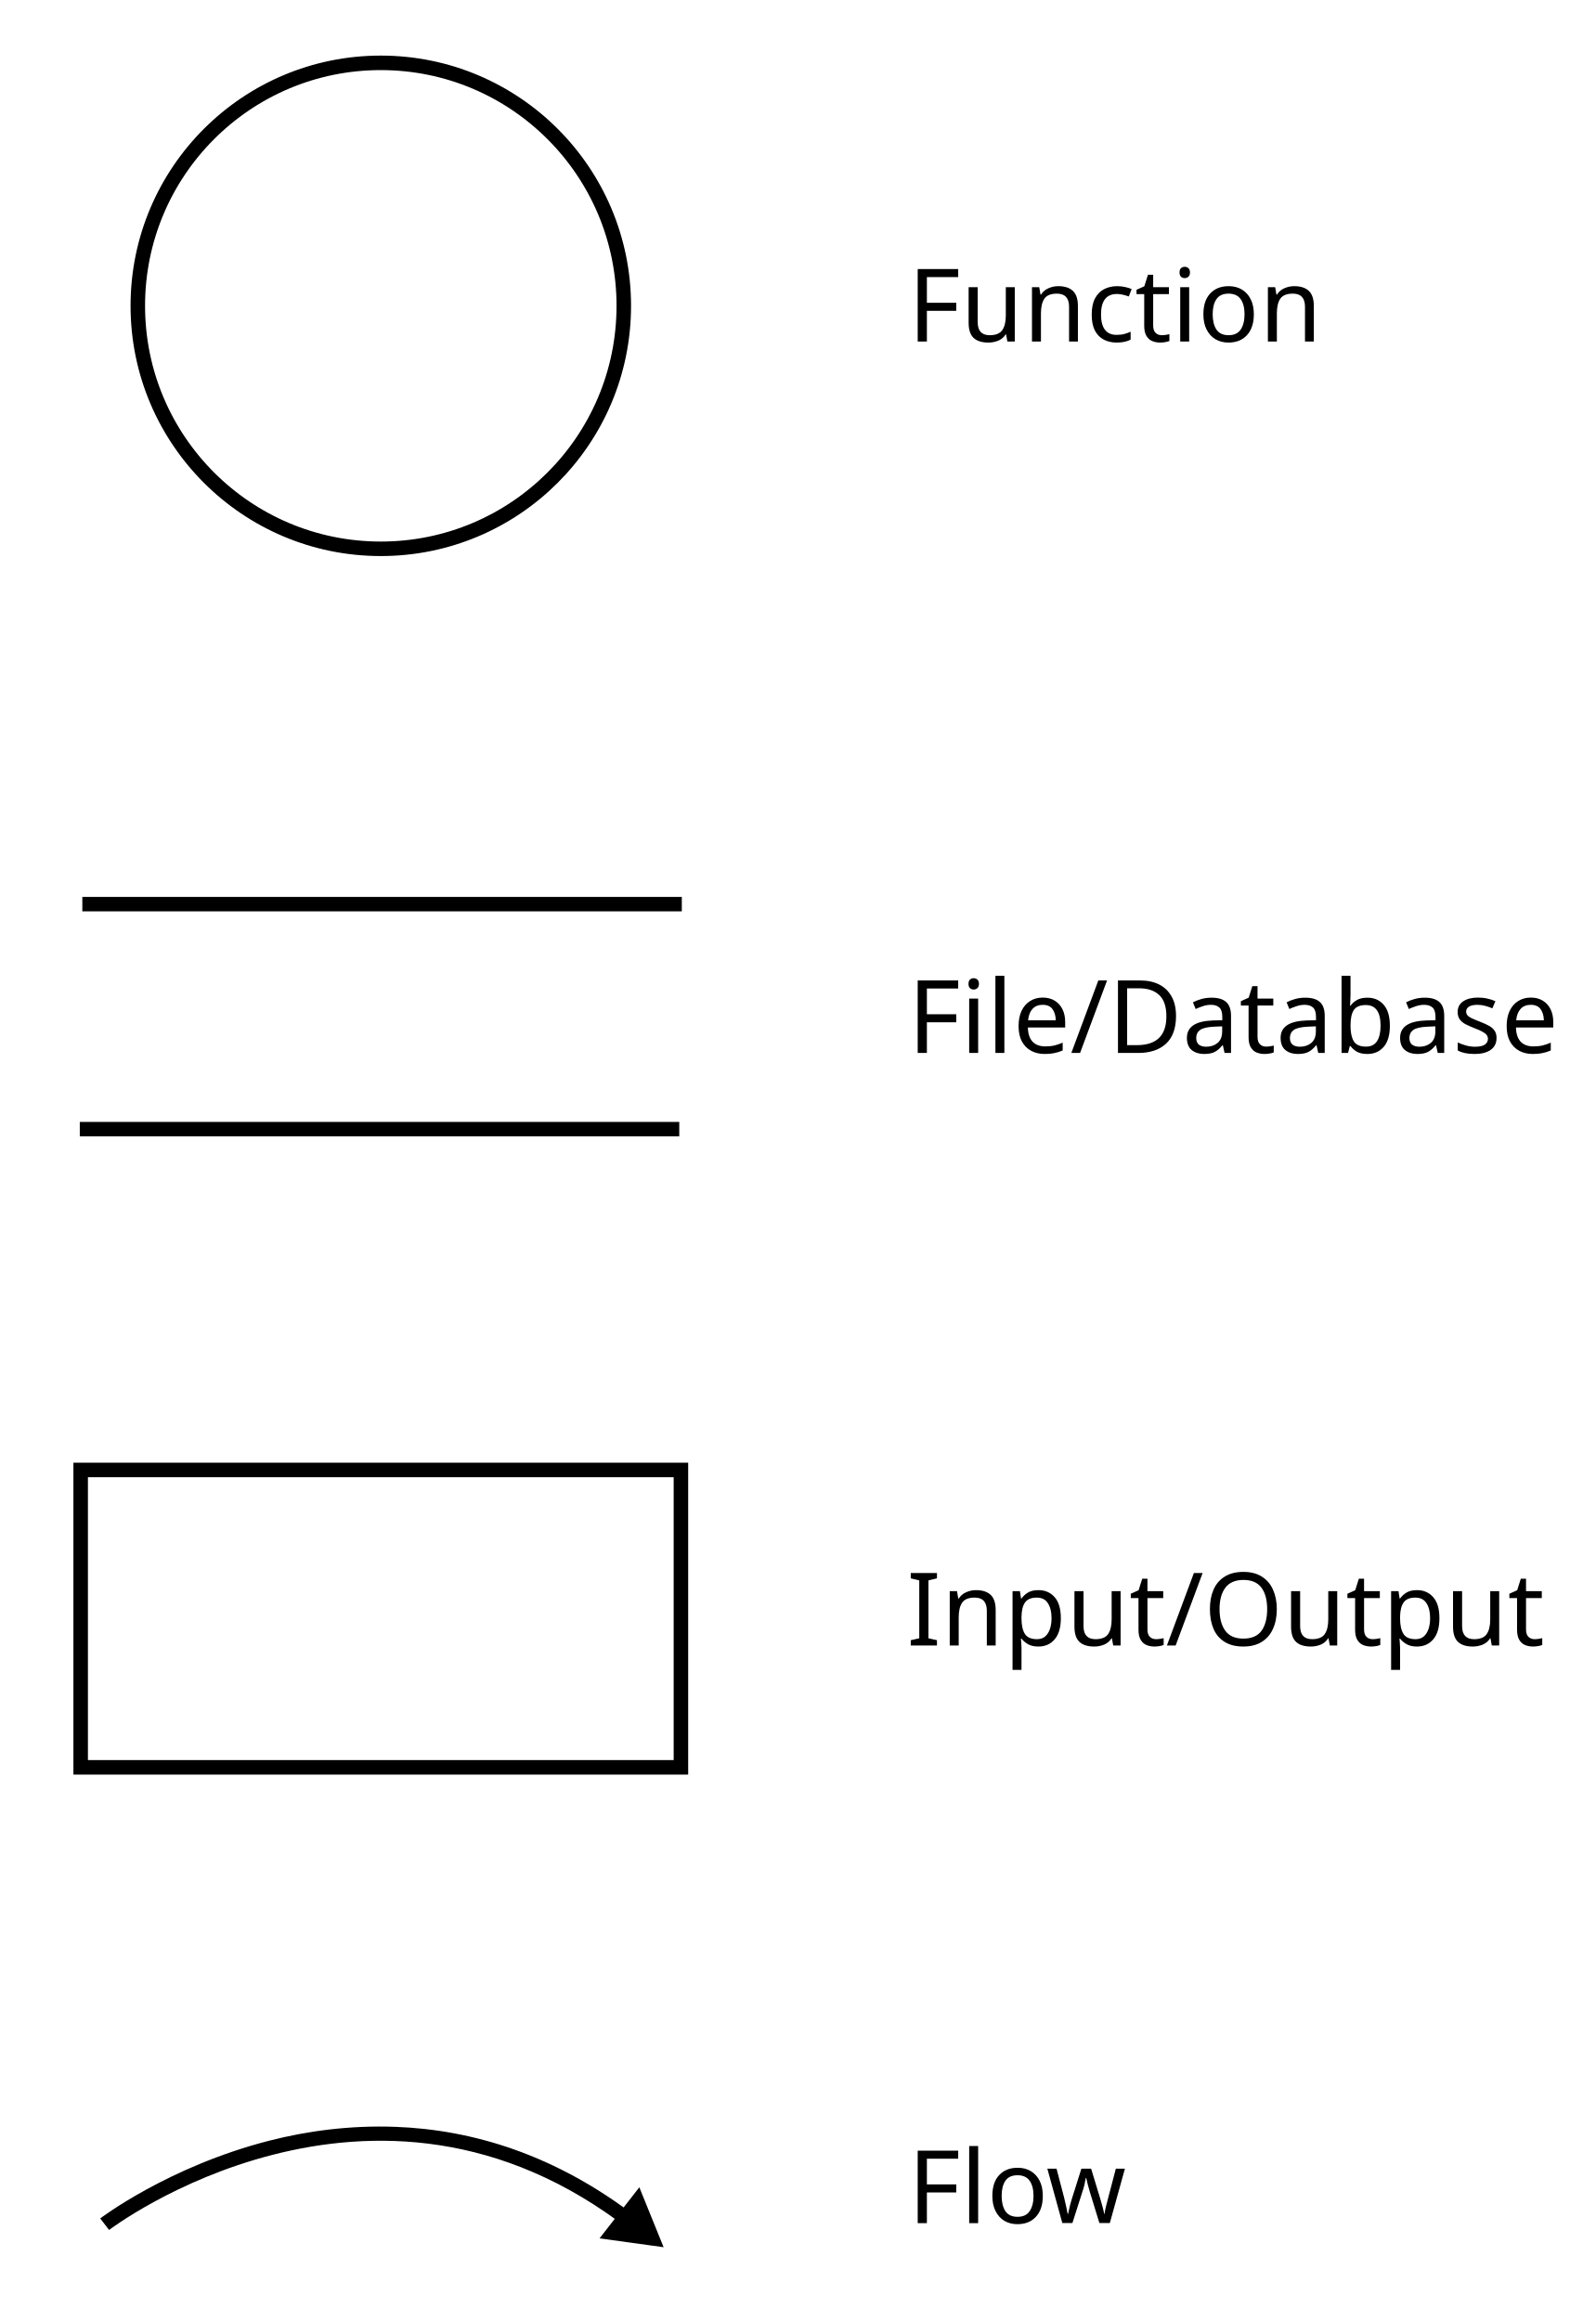
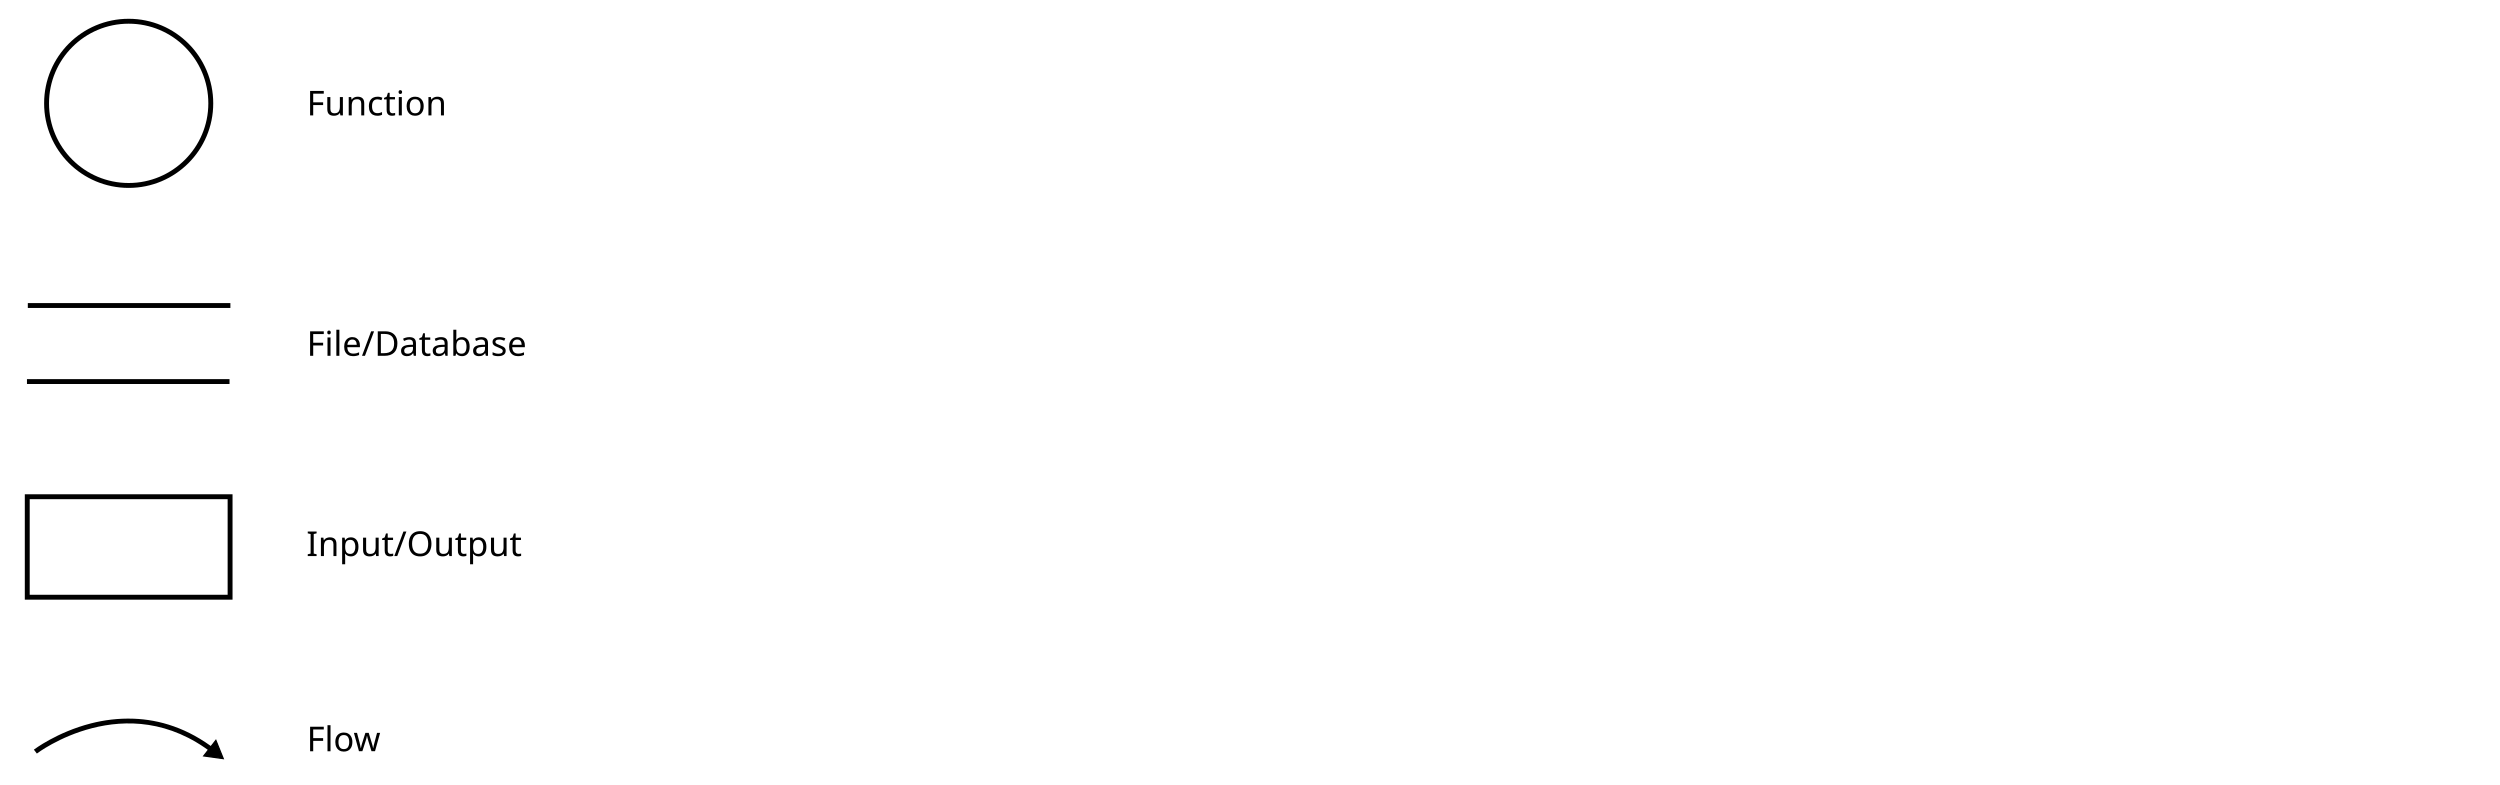
- <svg xmlns="http://www.w3.org/2000/svg" width="220" height="320" id="svg2" version="1.0">
+ <svg xmlns="http://www.w3.org/2000/svg" width="1020" height="320" id="svg2" version="1.0">
  <defs id="defs4">
    <marker orient="auto" refY="0" refX="0" id="TriangleOutM" style="overflow:visible">
      <path id="path7162" d="M 5.77,0 L -2.88,5 L -2.88,-5 L 5.77,0 z " style="fill-rule:evenodd;stroke:#000000;stroke-width:1pt;marker-start:none" transform="scale(0.4,0.4)" />
    </marker>
    <marker orient="auto" refY="0" refX="0" id="Arrow2Send" style="overflow:visible">
      <path id="path7094" style="font-size:12px;fill-rule:evenodd;stroke-width:0.625;stroke-linejoin:round" d="M 8.719,4.034 L -2.207,0.016 L 8.719,-4.002 C 6.973,-1.63 6.983,1.616 8.719,4.034 z " transform="matrix(-0.3,0,0,-0.3,0.69,0)" />
    </marker>
    <marker orient="auto" refY="0" refX="0" id="Arrow2Lend" style="overflow:visible">
      <path id="path7082" style="font-size:12px;fill-rule:evenodd;stroke-width:0.625;stroke-linejoin:round" d="M 8.719,4.034 L -2.207,0.016 L 8.719,-4.002 C 6.973,-1.63 6.983,1.616 8.719,4.034 z " transform="matrix(-1.1,0,0,-1.1,-1.1,0)" />
    </marker>
    <marker orient="auto" refY="0" refX="0" id="Arrow1Lend" style="overflow:visible">
      <path id="path7064" d="M 0,0 L 5,-5 L -12.5,0 L 5,5 L 0,0 z " style="fill-rule:evenodd;stroke:#000000;stroke-width:1pt;marker-start:none" transform="matrix(-0.8,0,0,-0.8,-10,0)" />
    </marker>
  </defs>
  <g id="layer1" transform="translate(-26.4003,-33.36217)">
    <path style="opacity:1;fill:none;fill-opacity:1;fill-rule:evenodd;stroke:#000000;stroke-width:7.297;stroke-linecap:butt;stroke-linejoin:miter;stroke-miterlimit:4;stroke-dasharray:none;stroke-dashoffset:0;stroke-opacity:1" id="path2160" d="M 260.619 342.225 A 122.228 122.228 0 1 1  16.162,342.225 A 122.228 122.228 0 1 1  260.619 342.225 z" transform="matrix(0.274077,0,0,0.274077,40.96904,-18.26937)" />
    <text xml:space="preserve" style="font-size:14px;font-style:normal;font-variant:normal;font-weight:normal;font-stretch:normal;text-align:start;line-height:125%;writing-mode:lr-tb;text-anchor:start;fill:#000000;fill-opacity:1;stroke:none;stroke-width:1px;stroke-linecap:butt;stroke-linejoin:miter;stroke-opacity:1;font-family:Sans" x="151.475" y="80.497" id="text4103" transform="scale(1.000548,0.9994525)">
      <tspan id="tspan4105" x="151.475" y="80.497">Function</tspan>
    </text>
    <g id="g6057" transform="matrix(0.7513262,0,0,0.7414362,15.21165,15.39173)">
      <path id="path5076" d="M 30,192.362 L 140,192.362" style="fill:none;fill-rule:evenodd;stroke:#000000;stroke-width:2.68;stroke-linecap:butt;stroke-linejoin:miter;stroke-miterlimit:4;stroke-dasharray:none;stroke-opacity:1" />
      <path id="path5078" d="M 29.533,234.202 L 139.533,234.202" style="fill:none;fill-rule:evenodd;stroke:#000000;stroke-width:2.68;stroke-linecap:butt;stroke-linejoin:miter;stroke-miterlimit:4;stroke-dasharray:none;stroke-opacity:1" />
    </g>
    <text xml:space="preserve" style="font-size:14px;font-style:normal;font-variant:normal;font-weight:normal;font-stretch:normal;text-align:start;line-height:125%;writing-mode:lr-tb;text-anchor:start;fill:#000000;fill-opacity:1;stroke:none;stroke-width:1px;stroke-linecap:butt;stroke-linejoin:miter;stroke-opacity:1;font-family:Sans" x="151.475" y="178.632" id="text6053" transform="scale(1.000548,0.9994525)">
      <tspan id="tspan6055" x="151.475" y="178.632">File/Database</tspan>
    </text>
    <rect style="opacity:1;fill:none;fill-opacity:1;fill-rule:evenodd;stroke:#000000;stroke-width:2;stroke-linecap:butt;stroke-linejoin:miter;stroke-miterlimit:4;stroke-dasharray:none;stroke-dashoffset:0;stroke-opacity:1" id="rect6079" width="82.754" height="41" x="37.522" y="236.027" />
    <text xml:space="preserve" style="font-size:14px;font-style:normal;font-variant:normal;font-weight:normal;font-stretch:normal;text-align:start;line-height:125%;writing-mode:lr-tb;text-anchor:start;fill:#000000;fill-opacity:1;stroke:none;stroke-width:1px;stroke-linecap:butt;stroke-linejoin:miter;stroke-opacity:1;font-family:Sans" x="151.318" y="260.376" id="text6081" transform="scale(1.000548,0.9994525)">
      <tspan id="tspan6083" x="151.318" y="260.376">Input/Output</tspan>
    </text>
    <g id="g2179">
      <path style="fill:#000000;fill-opacity:1;fill-rule:evenodd;stroke:none;stroke-width:2;stroke-linecap:butt;stroke-linejoin:miter;stroke-miterlimit:4;stroke-dasharray:none;stroke-opacity:1" d="M 80.938,326.594 C 74.651,326.359 68.759,327.162 63.531,328.5 C 49.59,332.067 40.219,339.219 40.219,339.219 L 41.438,340.812 C 41.438,340.812 50.502,333.899 64.031,330.438 C 77.561,326.976 95.419,326.956 113.219,340.812 L 114.438,339.25 C 102.991,330.339 91.414,326.985 80.938,326.594 z " id="path6087" />
      <path style="fill-rule:evenodd;stroke:#000000;stroke-width:0.4pt;marker-start:none" d="M 117.47,342.862 L 109.552,341.768 L 114.467,335.455 L 117.47,342.862 z " id="path2185" />
    </g>
    <text xml:space="preserve" style="font-size:14px;font-style:normal;font-variant:normal;font-weight:normal;font-stretch:normal;text-align:start;line-height:125%;writing-mode:lr-tb;text-anchor:start;fill:#000000;fill-opacity:1;stroke:none;stroke-width:1px;stroke-linecap:butt;stroke-linejoin:miter;stroke-opacity:1;font-family:Sans" x="151.475" y="340.059" id="text10169" transform="scale(1.000548,0.9994525)">
      <tspan id="tspan10171" x="151.475" y="340.059">Flow</tspan>
    </text>
  </g>
</svg>
